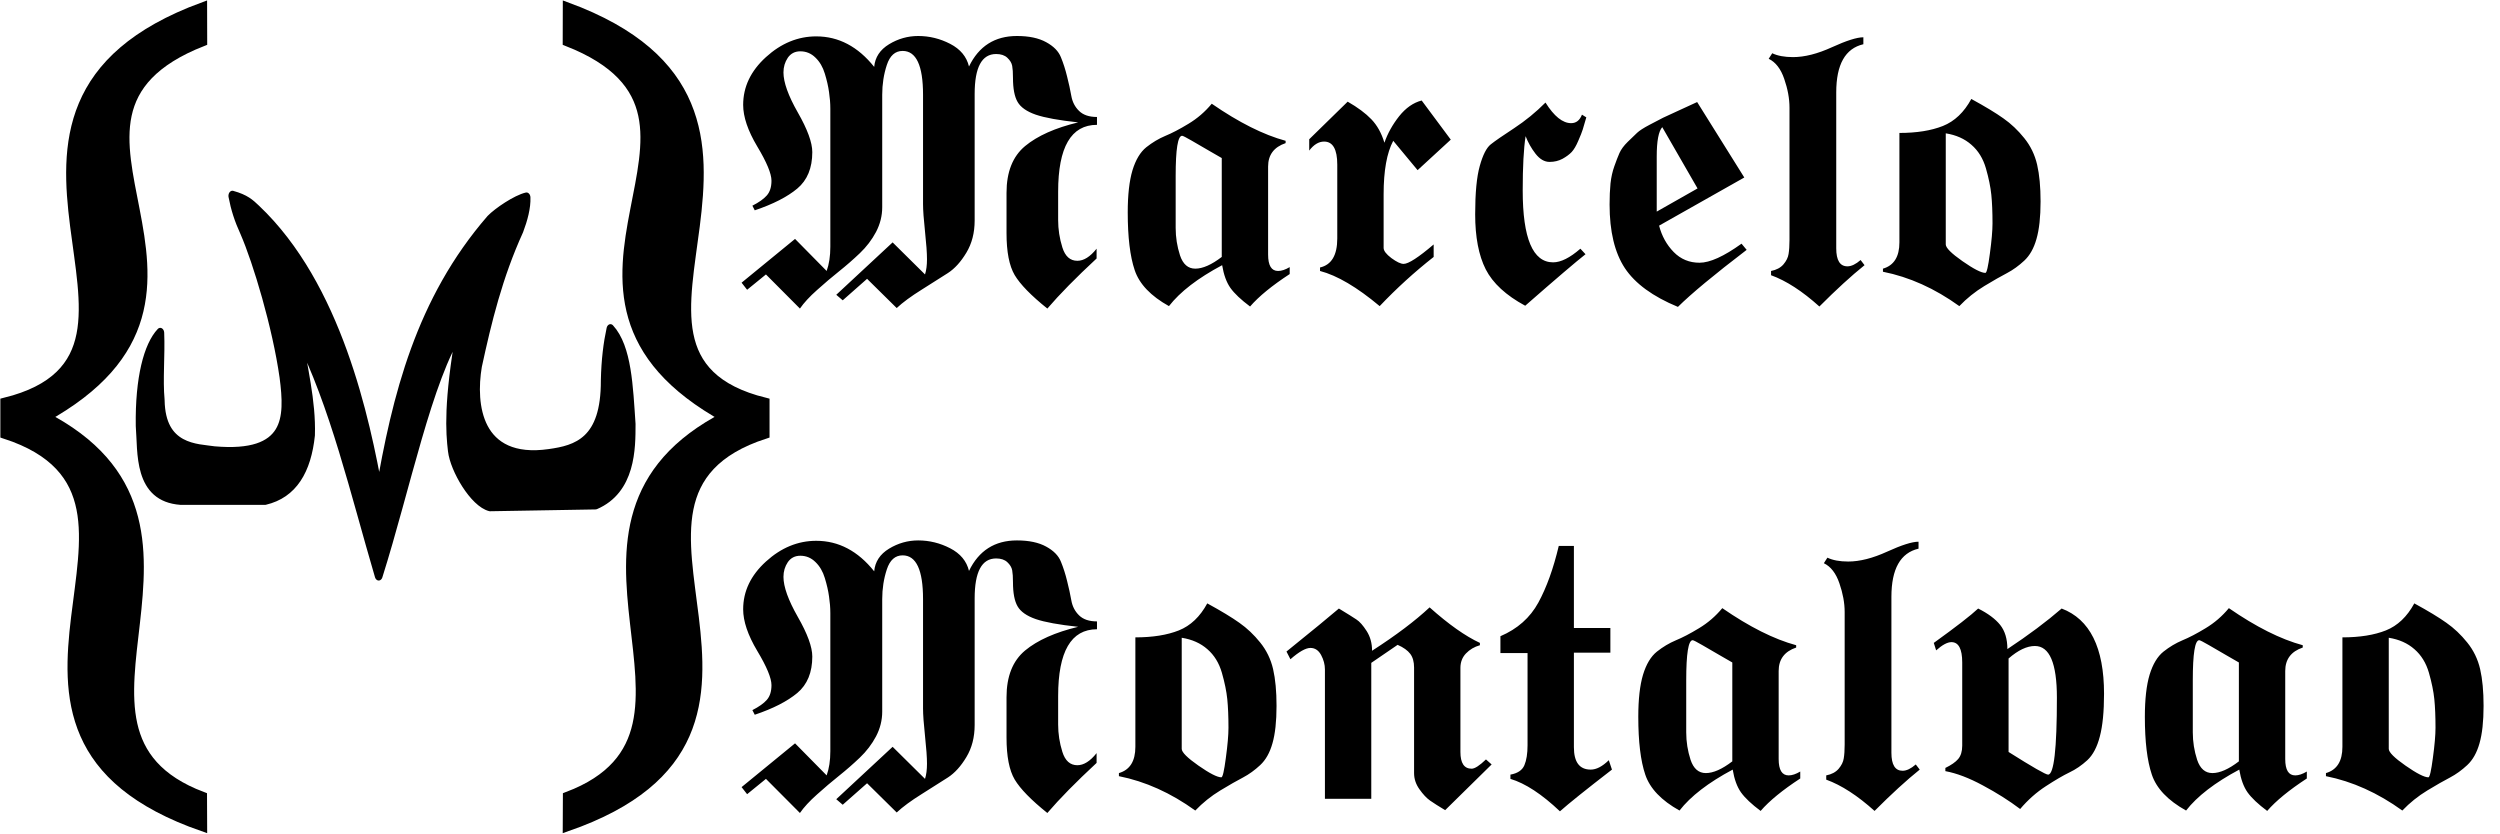
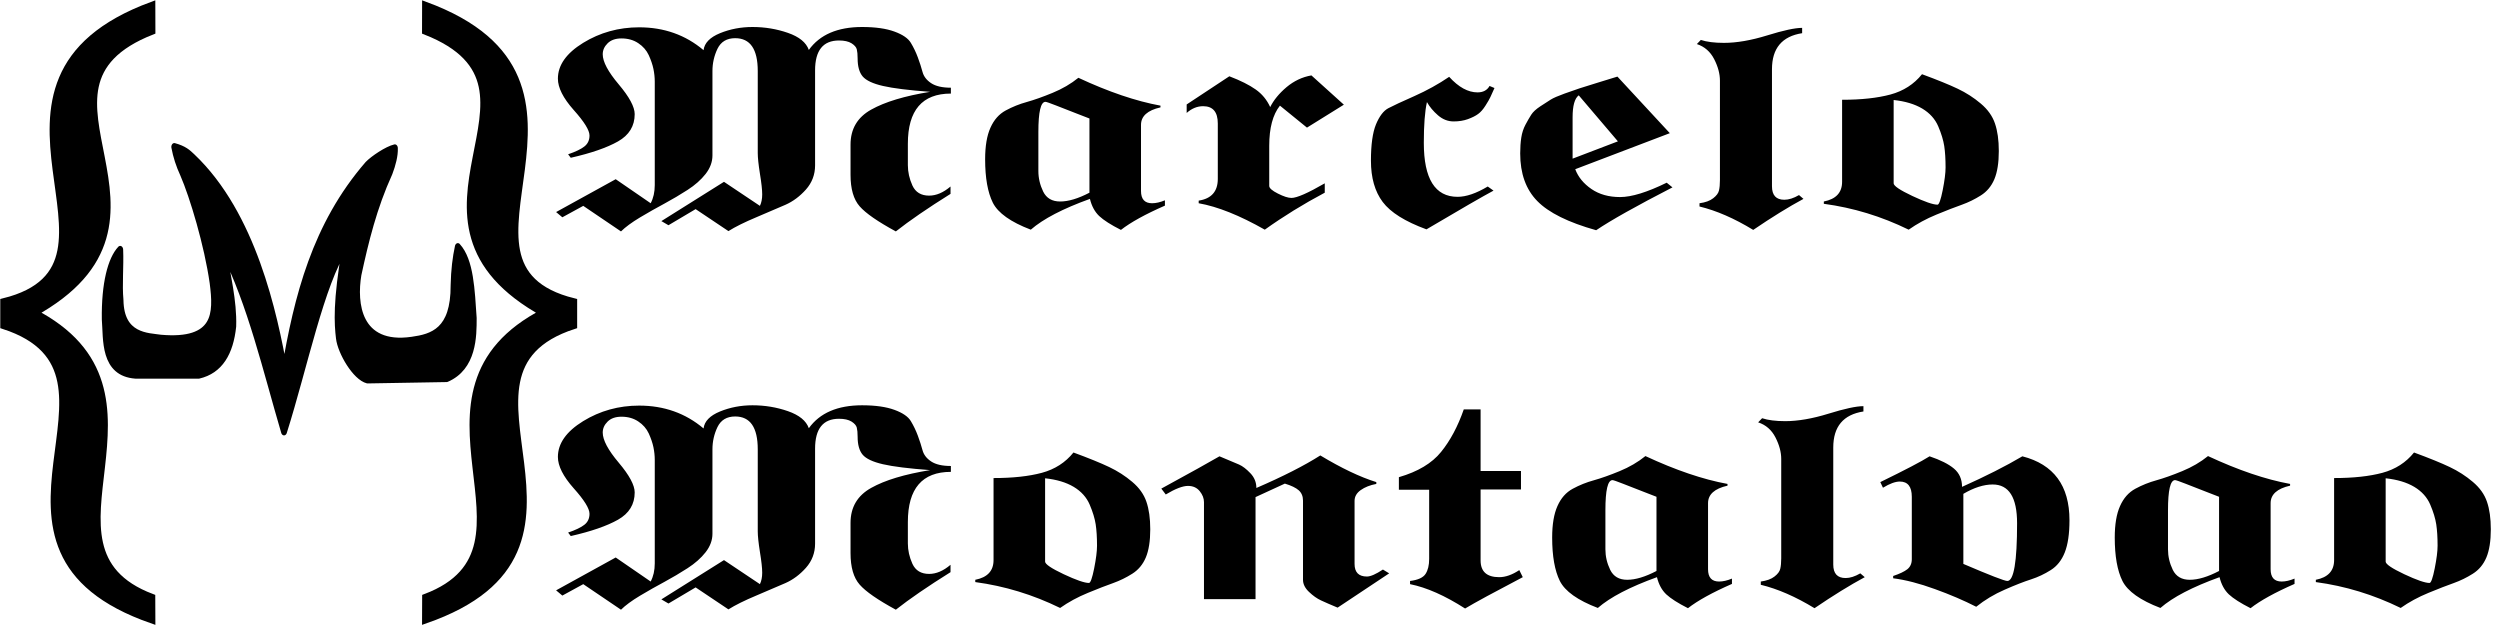
- <svg xmlns="http://www.w3.org/2000/svg" width="300mm" height="100mm" viewBox="0 0 300 100" version="1.1" id="svg8">
+ <svg xmlns="http://www.w3.org/2000/svg" width="400mm" height="100mm" viewBox="0 0 400 100" version="1.1" id="svg8">
  <defs id="defs2" />
  <g id="layer1" transform="translate(0,-197)">
    <g id="g4537" transform="matrix(0.211672,0,0,0.2738208,-70.07859,106.992)">
      <path id="path3715" d="m 422.15,504.069 c -1.105,-8.988 0.295,-19.735 -0.234,-29.434 -7.133,5.842 -12.028,19.832 -11.634,40.728 1.248,11.485 -1.514,30.93 23.171,32.359 h 47.939 c 16.349,-2.977 23.914,-13.35 25.967,-28.364 0.616,-14.781 -4.446,-29.563 -7.191,-44.344 20.193,30.848 31.71,69.407 45.591,105.866 15.554,-37.984 28.258,-86.819 46.293,-107.864 -7.285,32.392 -6.046,44.934 -4.794,53.133 1.127,7.765 12.115,22.566 21.573,24.369 l 59.924,-0.799 c 20.488,-6.788 20.364,-24.696 20.374,-35.156 -1.447,-16.286 -2.16,-33.275 -11.985,-41.548 -1.758,6.245 -2.942,13.494 -3.196,22.372 0.145,27.323 -16.462,30.726 -31.56,32.359 -40.422,4.531 -44.133,-21.461 -40.349,-38.751 5.512,-19.704 11.747,-39.45 23.57,-59.525 2.384,-4.851 4.157,-10.063 3.935,-14.166 -6.11,1.094 -16.692,6.643 -20.614,9.772 -39.907,35.598 -53.371,77.299 -62.821,120.248 -7.651,-32.998 -23.571,-91.022 -69.512,-124.643 -3.374,-2.468 -6.045,-4.471 -13.775,-6.136 1.301,5.376 3.344,10.295 6.584,15.724 7.278,12.912 18.314,41.398 22.372,63.52 3.162,18.627 2.85,35.603 -39.151,32.759 -9.482,-1.165 -30.032,-0.418 -30.479,-22.48 z" style="fill:#000000;fill-opacity:1;stroke:#000000;stroke-width:4.488;stroke-linecap:round;stroke-linejoin:round;stroke-miterlimit:4;stroke-dasharray:none;stroke-opacity:1" />
      <path id="path22" d="m 445.984,332.204 0.049,14.297 c -111.063,33.747 39.189,110.223 -89.947,164.985 117.984,46.684 -9.68,137.613 89.853,166.718 l 0.069,12.371 C 290.945,649 446.044,546.656 333.776,518.511 V 505.489 C 446.848,483.883 288.668,376.905 445.984,332.204 Z" style="fill:#000000;fill-opacity:1;stroke:#000000;stroke-width:5;stroke-linecap:butt;stroke-linejoin:miter;stroke-miterlimit:4;stroke-dasharray:none;stroke-opacity:1" />
      <path id="path22-3" d="m 652.628,332.204 -0.049,14.297 c 111.063,33.747 -39.189,110.223 89.947,164.985 -117.984,46.684 9.68,137.613 -89.853,166.718 l -0.069,12.371 C 807.668,649 652.568,546.656 764.836,518.511 V 505.489 C 651.764,483.883 809.944,376.905 652.628,332.204 Z" style="fill:#000000;fill-opacity:1;stroke:#000000;stroke-width:5;stroke-linecap:butt;stroke-linejoin:miter;stroke-miterlimit:4;stroke-dasharray:none;stroke-opacity:1" />
    </g>
-     <text xml:space="preserve" style="font-style:normal;font-weight:normal;font-size:47.442px;line-height:1.25;font-family:sans-serif;letter-spacing:0px;word-spacing:0px;fill:#000000;fill-opacity:1;stroke:none;stroke-width:1.186" x="87.277" y="236.002" id="text5108" transform="scale(1.011298,0.9888286)">
-       <tspan id="tspan5106" x="87.277" y="236.002" style="stroke-width:1.186">𝕸𝖆𝖗𝖈𝖊𝖑𝖔 </tspan>
-       <tspan x="87.277" y="297.214" style="stroke-width:1.186" id="tspan5110">𝕸𝖔𝖓𝖙𝖆𝖑𝖛𝖆𝖔</tspan>
+     <text xml:space="preserve" style="font-style:normal;font-weight:normal;font-size:57.731px;line-height:1.25;font-family:sans-serif;letter-spacing:0px;word-spacing:0px;fill:#000000;fill-opacity:1;stroke:none;stroke-width:1.443" x="71.441" y="287.187" id="text5108" transform="scale(1.230628,0.812593)">
+       <tspan id="tspan5106" x="71.441" y="287.187" style="stroke-width:1.443">𝕸𝖆𝖗𝖈𝖊𝖑𝖔 </tspan>
+       <tspan x="71.441" y="361.674" style="stroke-width:1.443" id="tspan5110">𝕸𝖔𝖓𝖙𝖆𝖑𝖛𝖆𝖔</tspan>
    </text>
  </g>
</svg>
